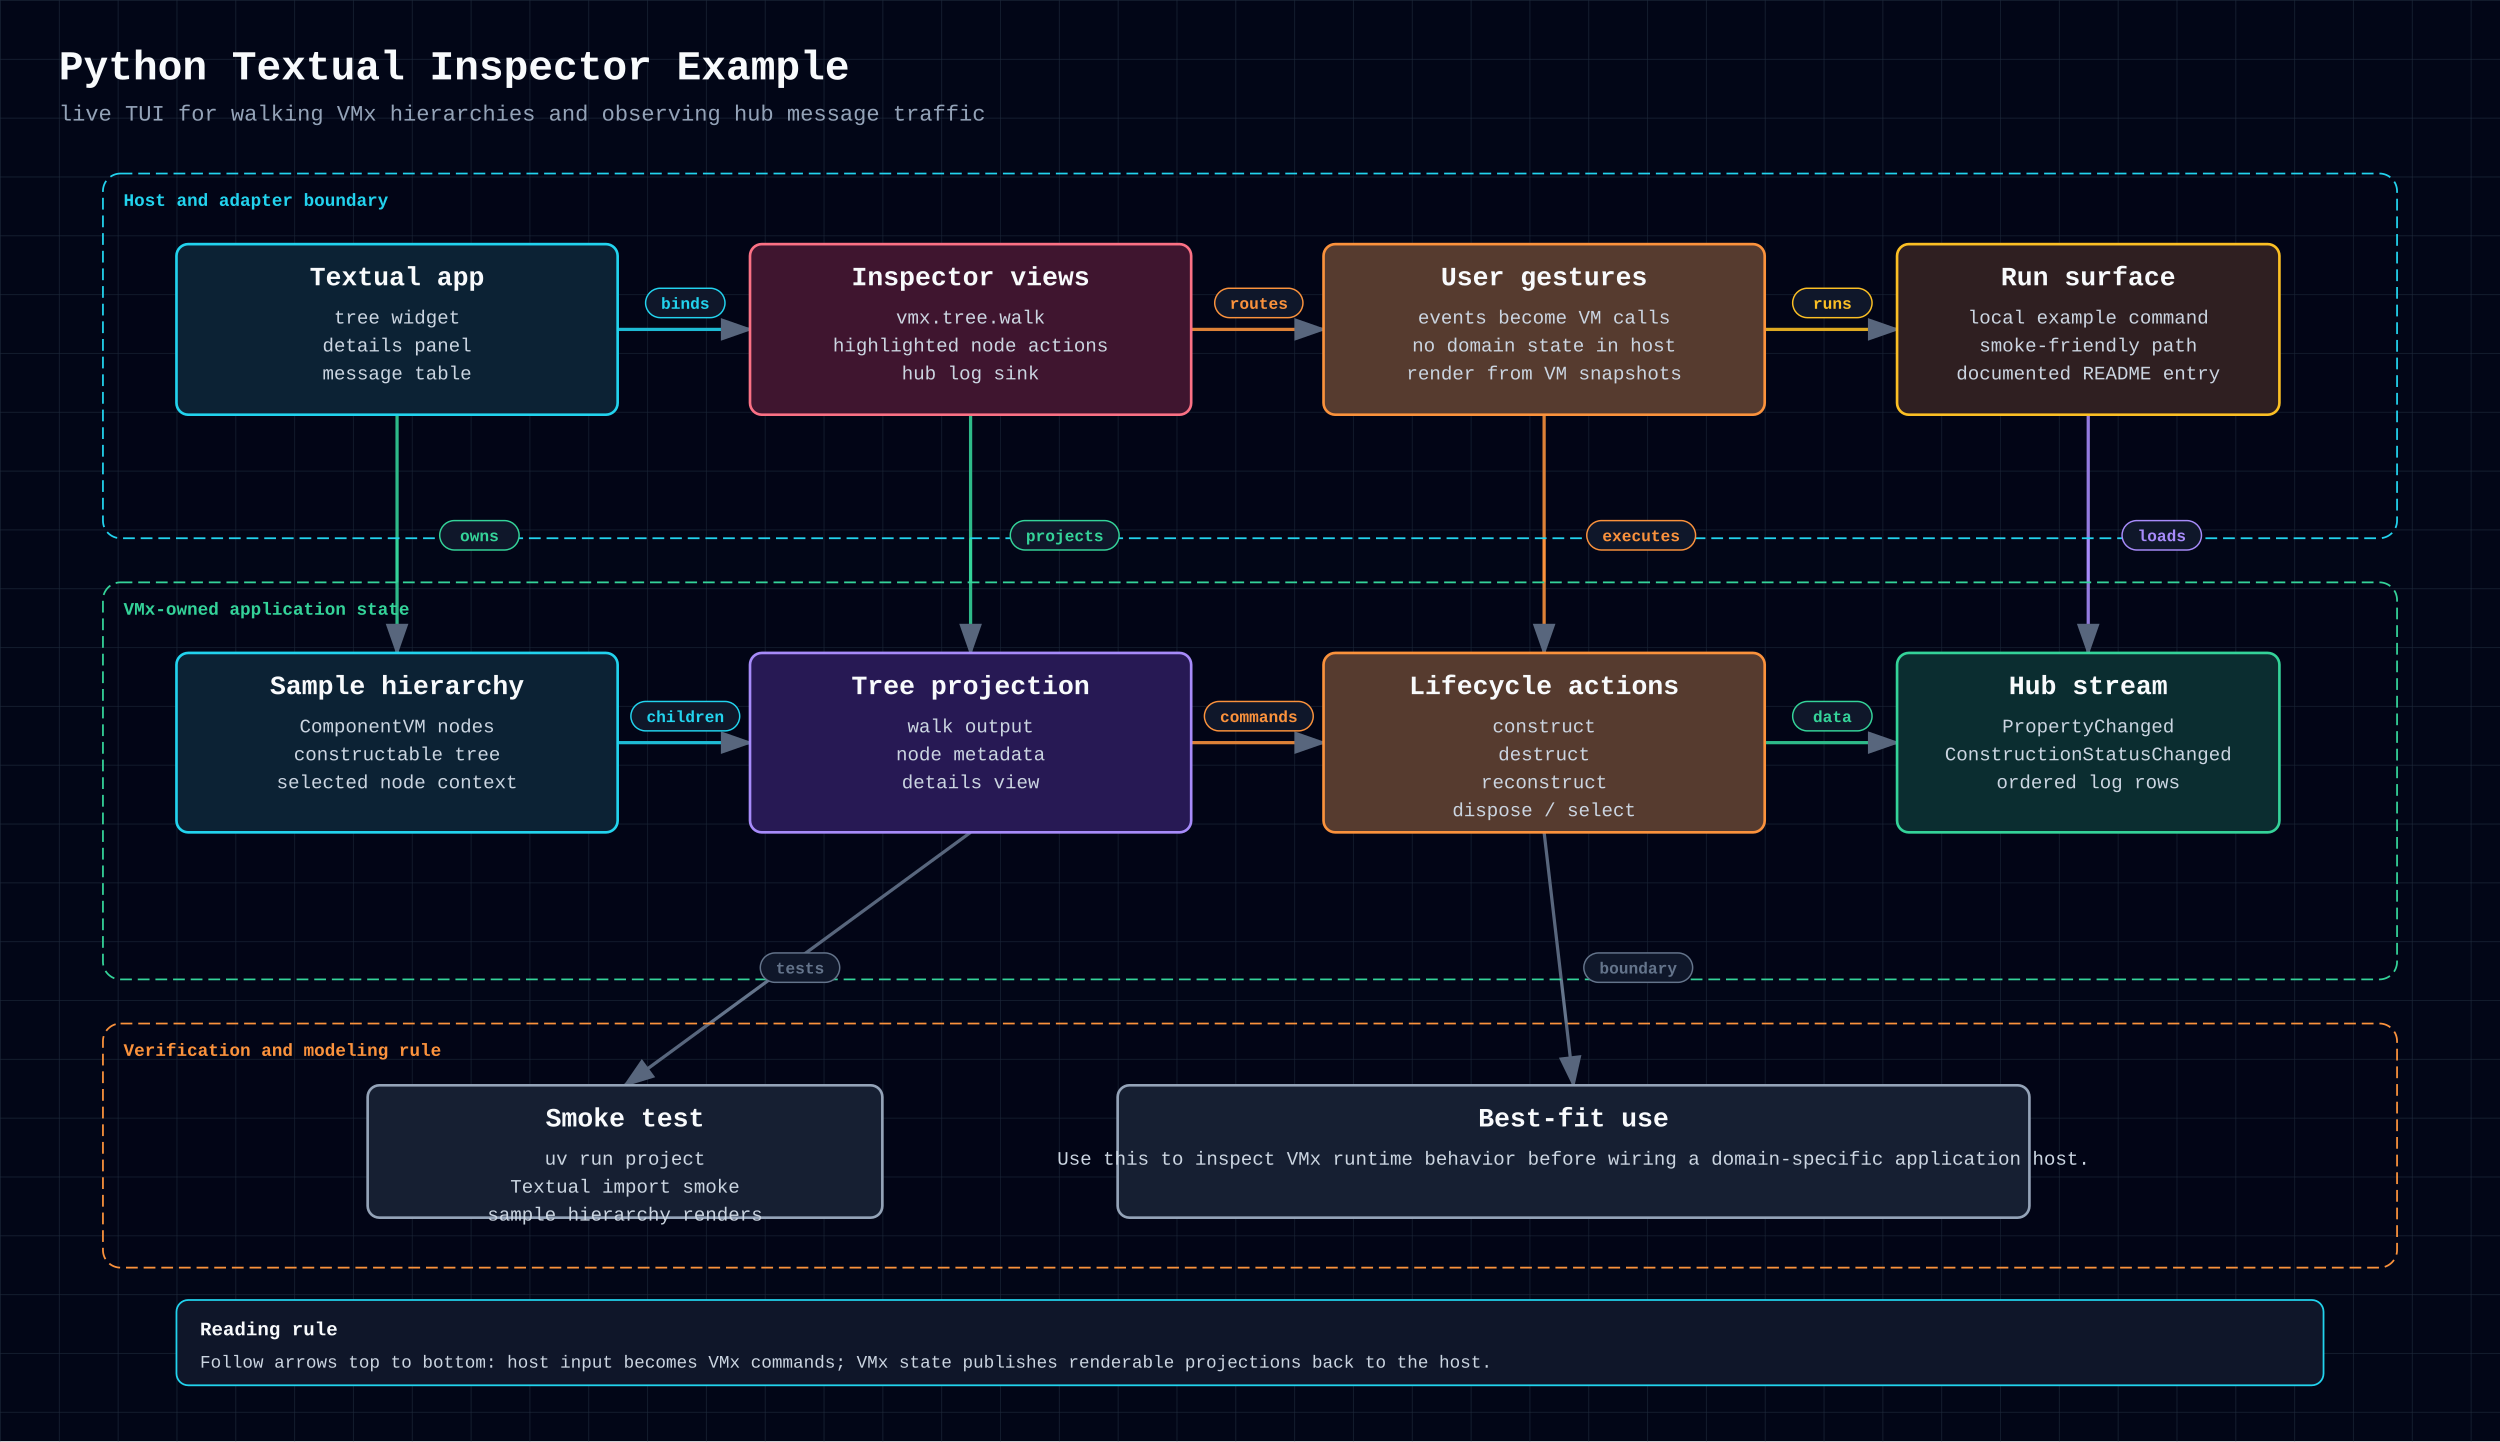
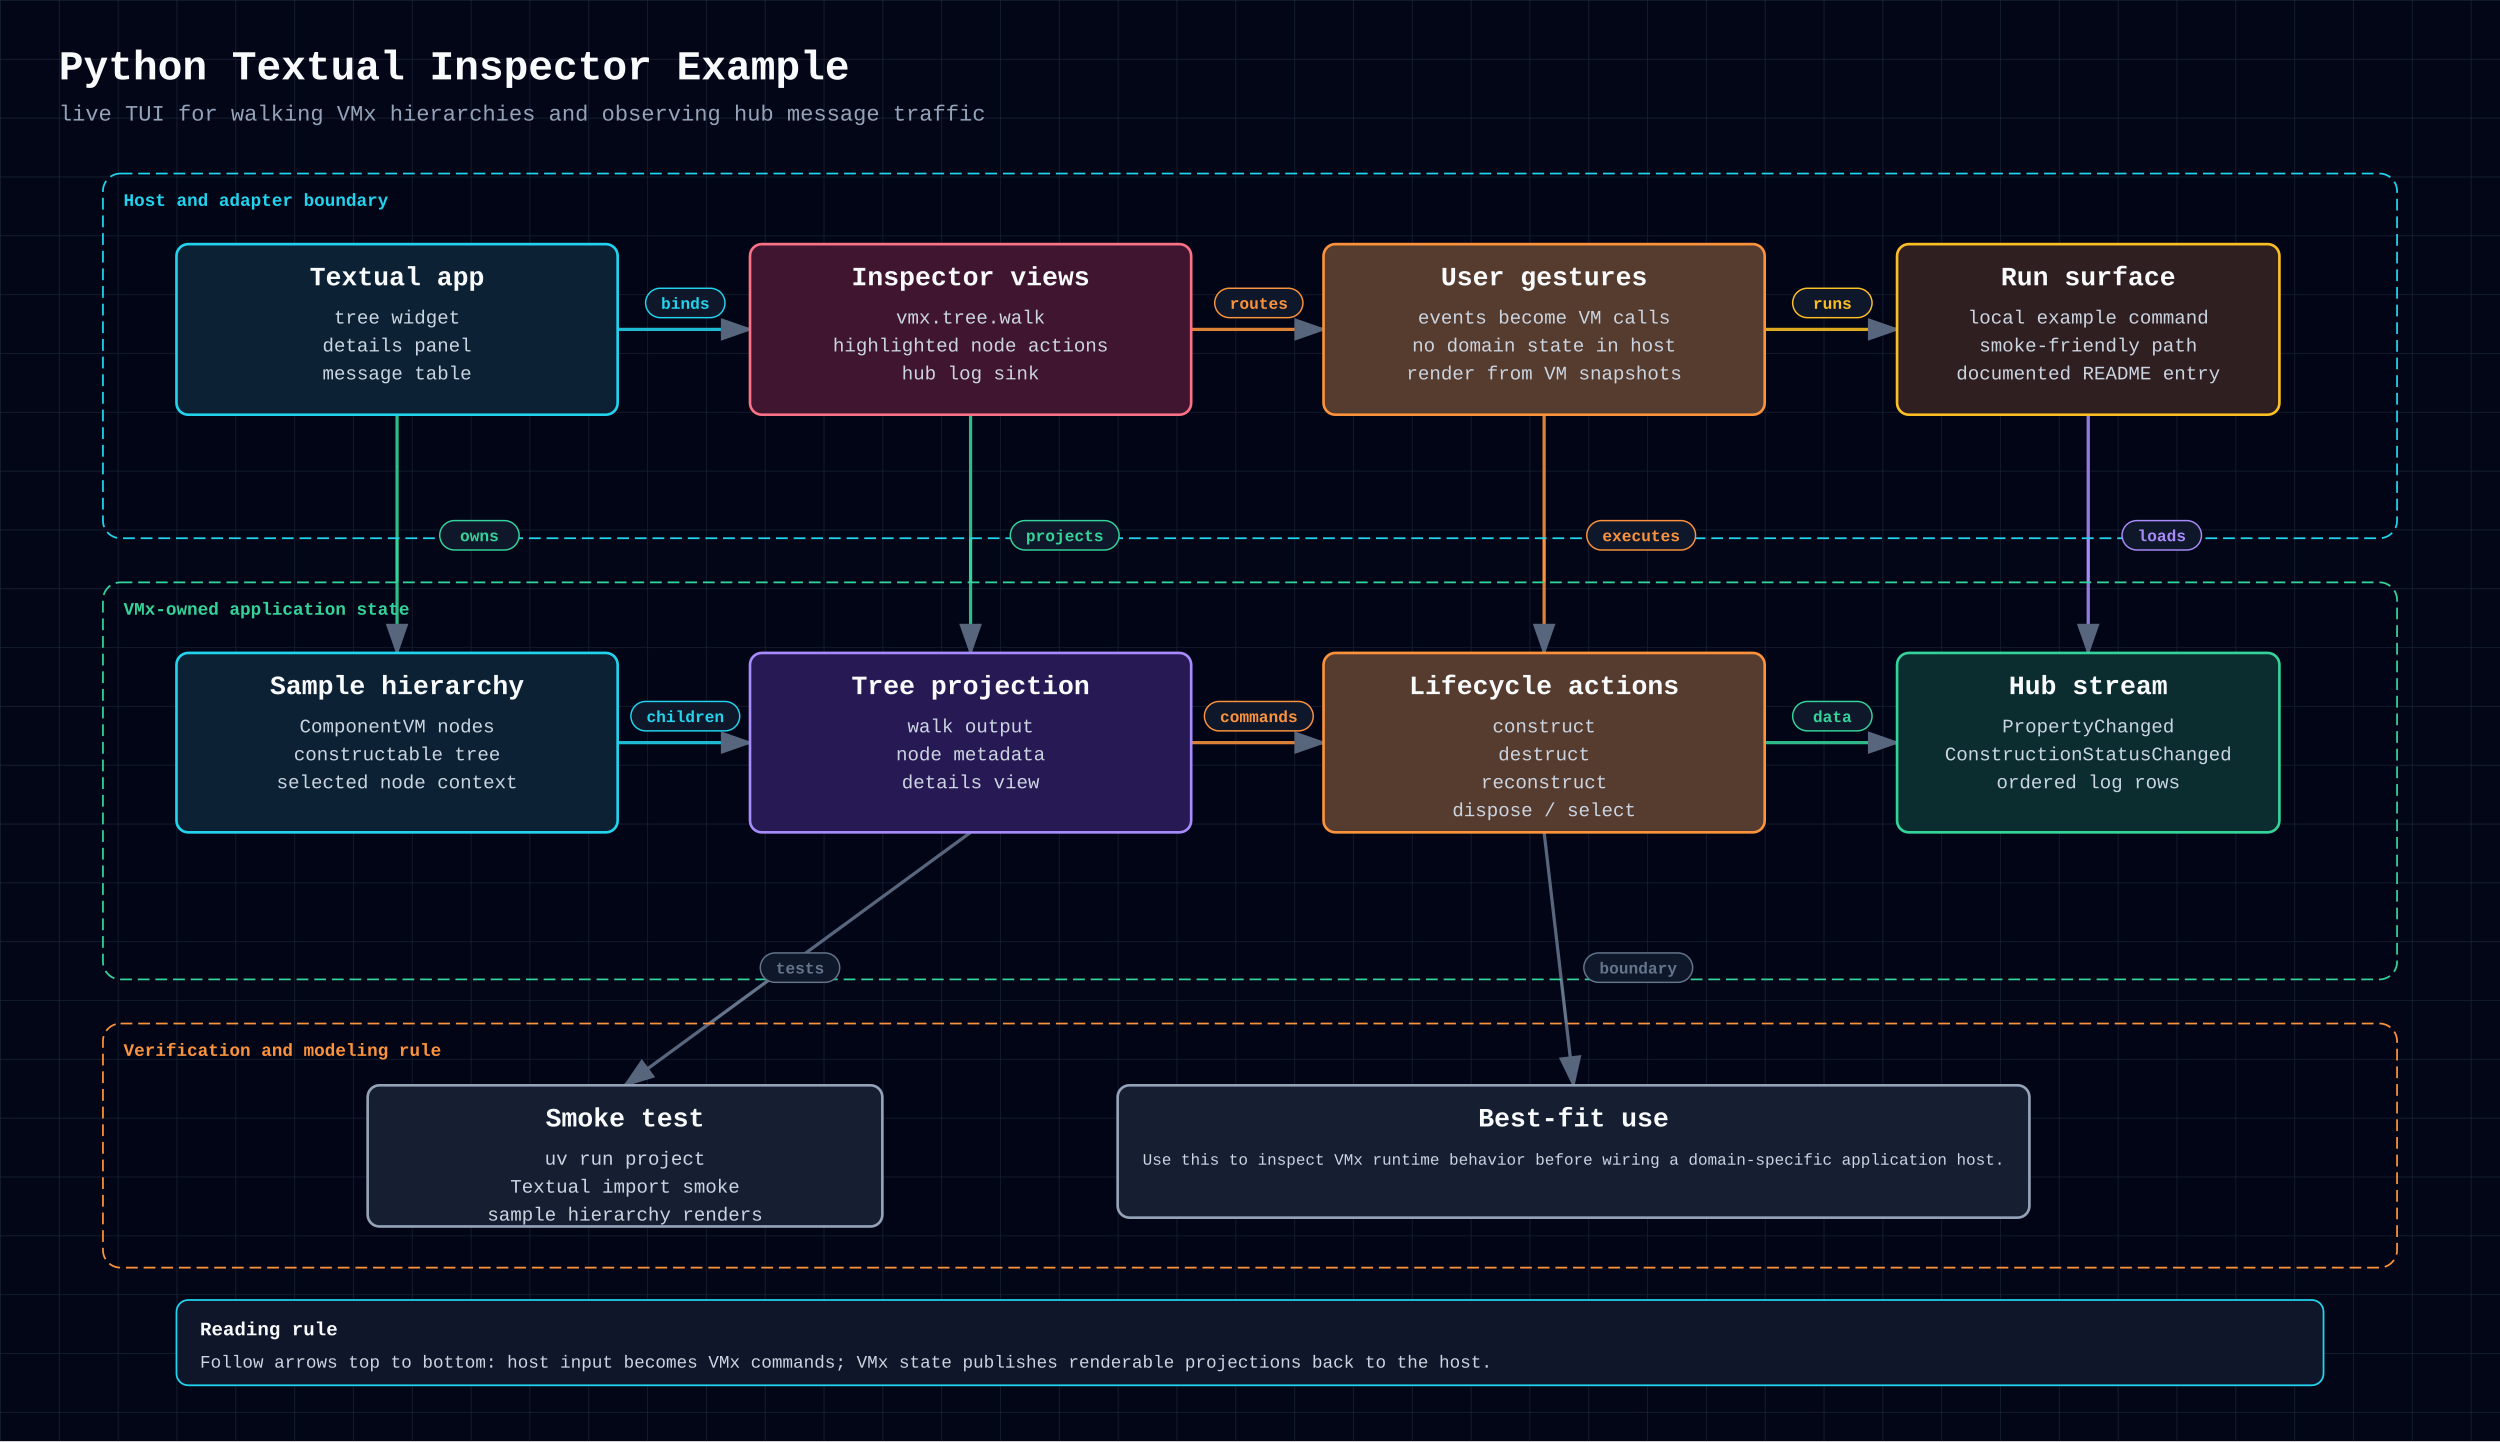
<svg xmlns="http://www.w3.org/2000/svg" width="1700" height="980" viewBox="0 0 1700 980" style="font-family: 'JetBrains Mono', ui-monospace, SFMono-Regular, Menlo, Monaco, Consolas, 'Liberation Mono', 'Courier New', monospace;">
  <defs>
    <style>
      text { font-family: 'JetBrains Mono', ui-monospace, SFMono-Regular, Menlo, Monaco, Consolas, 'Liberation Mono', 'Courier New', monospace; }
    </style>
    <pattern id="grid" width="40" height="40" patternUnits="userSpaceOnUse">
      <path d="M 40 0 L 0 0 0 40" fill="none" stroke="#1e293b" stroke-width="0.8" />
    </pattern>
    <marker id="arrowhead" markerWidth="10" markerHeight="7" refX="9" refY="3.5" orient="auto">
      <polygon points="0 0, 10 3.5, 0 7" fill="#64748b" />
    </marker>
  </defs>
  <rect width="100%" height="100%" fill="#020617" />
  <rect width="100%" height="100%" fill="url(#grid)" />
  <text x="40" y="54" fill="#f8fafc" font-size="28" font-weight="700" text-anchor="start">Python Textual Inspector Example</text>
  <text x="40" y="82" fill="#94a3b8" font-size="15" font-weight="400" text-anchor="start">live TUI for walking VMx hierarchies and observing hub message traffic</text>
  <polyline points="420,224 510,224" fill="none" stroke="#22d3ee" stroke-width="2.2" marker-end="url(#arrowhead)" />
  <polyline points="810,224 900,224" fill="none" stroke="#fb923c" stroke-width="2.2" marker-end="url(#arrowhead)" />
  <polyline points="1200,224 1290,224" fill="none" stroke="#fbbf24" stroke-width="2.2" marker-end="url(#arrowhead)" />
  <polyline points="270,282 270,444" fill="none" stroke="#34d399" stroke-width="2.2" marker-end="url(#arrowhead)" />
  <polyline points="660,282 660,444" fill="none" stroke="#34d399" stroke-width="2.2" marker-end="url(#arrowhead)" />
  <polyline points="1050,282 1050,444" fill="none" stroke="#fb923c" stroke-width="2.2" marker-end="url(#arrowhead)" />
  <polyline points="1420,282 1420,444" fill="none" stroke="#a78bfa" stroke-width="2.2" marker-end="url(#arrowhead)" />
  <polyline points="420,505 510,505" fill="none" stroke="#22d3ee" stroke-width="2.2" marker-end="url(#arrowhead)" />
  <polyline points="810,505 900,505" fill="none" stroke="#fb923c" stroke-width="2.2" marker-end="url(#arrowhead)" />
  <polyline points="1200,505 1290,505" fill="none" stroke="#34d399" stroke-width="2.2" marker-end="url(#arrowhead)" />
  <polyline points="660,566 425,738" fill="none" stroke="#64748b" stroke-width="2.2" marker-end="url(#arrowhead)" />
  <polyline points="1050,566 1070,738" fill="none" stroke="#64748b" stroke-width="2.2" marker-end="url(#arrowhead)" />
  <rect x="70" y="118" width="1560" height="248" rx="12" fill="rgba(2, 6, 23, 0.12)" stroke="#22d3ee" stroke-width="1.2" stroke-dasharray="8 4" />
  <text x="84" y="140" fill="#22d3ee" font-size="12" font-weight="700" text-anchor="start">Host and adapter boundary</text>
  <rect x="70" y="396" width="1560" height="270" rx="12" fill="rgba(2, 6, 23, 0.12)" stroke="#34d399" stroke-width="1.2" stroke-dasharray="8 4" />
  <text x="84" y="418" fill="#34d399" font-size="12" font-weight="700" text-anchor="start">VMx-owned application state</text>
  <rect x="70" y="696" width="1560" height="166" rx="12" fill="rgba(2, 6, 23, 0.12)" stroke="#fb923c" stroke-width="1.2" stroke-dasharray="8 4" />
  <text x="84" y="718" fill="#fb923c" font-size="12" font-weight="700" text-anchor="start">Verification and modeling rule</text>
  <rect x="120" y="166" width="300" height="116" rx="8" fill="#0f172a" />
  <rect x="120" y="166" width="300" height="116" rx="8" fill="rgba(8, 51, 68, 0.4)" stroke="#22d3ee" stroke-width="1.8" />
  <text x="270" y="194" fill="#f8fafc" font-size="18" font-weight="700" text-anchor="middle">Textual app</text>
  <text x="270" y="220" fill="#cbd5e1" font-size="13" font-weight="400" text-anchor="middle">tree widget</text>
  <text x="270" y="239" fill="#cbd5e1" font-size="13" font-weight="400" text-anchor="middle">details panel</text>
  <text x="270" y="258" fill="#cbd5e1" font-size="13" font-weight="400" text-anchor="middle">message table</text>
  <rect x="510" y="166" width="300" height="116" rx="8" fill="#0f172a" />
  <rect x="510" y="166" width="300" height="116" rx="8" fill="rgba(136, 19, 55, 0.4)" stroke="#fb7185" stroke-width="1.8" />
  <text x="660" y="194" fill="#f8fafc" font-size="18" font-weight="700" text-anchor="middle">Inspector views</text>
  <text x="660" y="220" fill="#cbd5e1" font-size="13" font-weight="400" text-anchor="middle">vmx.tree.walk</text>
  <text x="660" y="239" fill="#cbd5e1" font-size="13" font-weight="400" text-anchor="middle">highlighted node actions</text>
  <text x="660" y="258" fill="#cbd5e1" font-size="13" font-weight="400" text-anchor="middle">hub log sink</text>
  <rect x="900" y="166" width="300" height="116" rx="8" fill="#0f172a" />
  <rect x="900" y="166" width="300" height="116" rx="8" fill="rgba(251, 146, 60, 0.3)" stroke="#fb923c" stroke-width="1.8" />
  <text x="1050" y="194" fill="#f8fafc" font-size="18" font-weight="700" text-anchor="middle">User gestures</text>
  <text x="1050" y="220" fill="#cbd5e1" font-size="13" font-weight="400" text-anchor="middle">events become VM calls</text>
  <text x="1050" y="239" fill="#cbd5e1" font-size="13" font-weight="400" text-anchor="middle">no domain state in host</text>
  <text x="1050" y="258" fill="#cbd5e1" font-size="13" font-weight="400" text-anchor="middle">render from VM snapshots</text>
  <rect x="1290" y="166" width="260" height="116" rx="8" fill="#0f172a" />
  <rect x="1290" y="166" width="260" height="116" rx="8" fill="rgba(120, 53, 15, 0.3)" stroke="#fbbf24" stroke-width="1.8" />
  <text x="1420" y="194" fill="#f8fafc" font-size="18" font-weight="700" text-anchor="middle">Run surface</text>
  <text x="1420" y="220" fill="#cbd5e1" font-size="13" font-weight="400" text-anchor="middle">local example command</text>
  <text x="1420" y="239" fill="#cbd5e1" font-size="13" font-weight="400" text-anchor="middle">smoke-friendly path</text>
  <text x="1420" y="258" fill="#cbd5e1" font-size="13" font-weight="400" text-anchor="middle">documented README entry</text>
  <rect x="120" y="444" width="300" height="122" rx="8" fill="#0f172a" />
  <rect x="120" y="444" width="300" height="122" rx="8" fill="rgba(8, 51, 68, 0.4)" stroke="#22d3ee" stroke-width="1.8" />
  <text x="270" y="472" fill="#f8fafc" font-size="18" font-weight="700" text-anchor="middle">Sample hierarchy</text>
  <text x="270" y="498" fill="#cbd5e1" font-size="13" font-weight="400" text-anchor="middle">ComponentVM nodes</text>
  <text x="270" y="517" fill="#cbd5e1" font-size="13" font-weight="400" text-anchor="middle">constructable tree</text>
  <text x="270" y="536" fill="#cbd5e1" font-size="13" font-weight="400" text-anchor="middle">selected node context</text>
  <rect x="510" y="444" width="300" height="122" rx="8" fill="#0f172a" />
  <rect x="510" y="444" width="300" height="122" rx="8" fill="rgba(76, 29, 149, 0.4)" stroke="#a78bfa" stroke-width="1.8" />
  <text x="660" y="472" fill="#f8fafc" font-size="18" font-weight="700" text-anchor="middle">Tree projection</text>
  <text x="660" y="498" fill="#cbd5e1" font-size="13" font-weight="400" text-anchor="middle">walk output</text>
  <text x="660" y="517" fill="#cbd5e1" font-size="13" font-weight="400" text-anchor="middle">node metadata</text>
  <text x="660" y="536" fill="#cbd5e1" font-size="13" font-weight="400" text-anchor="middle">details view</text>
  <rect x="900" y="444" width="300" height="122" rx="8" fill="#0f172a" />
  <rect x="900" y="444" width="300" height="122" rx="8" fill="rgba(251, 146, 60, 0.3)" stroke="#fb923c" stroke-width="1.8" />
  <text x="1050" y="472" fill="#f8fafc" font-size="18" font-weight="700" text-anchor="middle">Lifecycle actions</text>
  <text x="1050" y="498" fill="#cbd5e1" font-size="13" font-weight="400" text-anchor="middle">construct</text>
  <text x="1050" y="517" fill="#cbd5e1" font-size="13" font-weight="400" text-anchor="middle">destruct</text>
  <text x="1050" y="536" fill="#cbd5e1" font-size="13" font-weight="400" text-anchor="middle">reconstruct</text>
  <text x="1050" y="555" fill="#cbd5e1" font-size="13" font-weight="400" text-anchor="middle">dispose / select</text>
  <rect x="1290" y="444" width="260" height="122" rx="8" fill="#0f172a" />
  <rect x="1290" y="444" width="260" height="122" rx="8" fill="rgba(6, 78, 59, 0.4)" stroke="#34d399" stroke-width="1.8" />
  <text x="1420" y="472" fill="#f8fafc" font-size="18" font-weight="700" text-anchor="middle">Hub stream</text>
  <text x="1420" y="498" fill="#cbd5e1" font-size="13" font-weight="400" text-anchor="middle">PropertyChanged</text>
  <text x="1420" y="517" fill="#cbd5e1" font-size="13" font-weight="400" text-anchor="middle">ConstructionStatusChanged</text>
  <text x="1420" y="536" fill="#cbd5e1" font-size="13" font-weight="400" text-anchor="middle">ordered log rows</text>
-   <rect x="250" y="738" width="350" height="90" rx="8" fill="#0f172a" />
-   <rect x="250" y="738" width="350" height="90" rx="8" fill="rgba(30, 41, 59, 0.5)" stroke="#94a3b8" stroke-width="1.8" />
+   <rect x="250" y="738" width="350" height="96" rx="8" fill="#0f172a" />
+   <rect x="250" y="738" width="350" height="96" rx="8" fill="rgba(30, 41, 59, 0.5)" stroke="#94a3b8" stroke-width="1.8" />
  <text x="425" y="766" fill="#f8fafc" font-size="18" font-weight="700" text-anchor="middle">Smoke test</text>
  <text x="425" y="792" fill="#cbd5e1" font-size="13" font-weight="400" text-anchor="middle">uv run project</text>
  <text x="425" y="811" fill="#cbd5e1" font-size="13" font-weight="400" text-anchor="middle">Textual import smoke</text>
  <text x="425" y="830" fill="#cbd5e1" font-size="13" font-weight="400" text-anchor="middle">sample hierarchy renders</text>
  <rect x="760" y="738" width="620" height="90" rx="8" fill="#0f172a" />
  <rect x="760" y="738" width="620" height="90" rx="8" fill="rgba(30, 41, 59, 0.5)" stroke="#94a3b8" stroke-width="1.8" />
  <text x="1070" y="766" fill="#f8fafc" font-size="18" font-weight="700" text-anchor="middle">Best-fit use</text>
-   <text x="1070" y="792" fill="#cbd5e1" font-size="13" font-weight="400" text-anchor="middle">Use this to inspect VMx runtime behavior before wiring a domain-specific application host.</text>
+   <text x="1070" y="792" fill="#cbd5e1" font-size="10.85" font-weight="400" text-anchor="middle">Use this to inspect VMx runtime behavior before wiring a domain-specific application host.</text>
  <rect x="120" y="884" width="1460" height="58" rx="8" fill="#0f172a" />
  <rect x="120" y="884" width="1460" height="58" rx="8" fill="rgba(15, 23, 42, 0.94)" stroke="#22d3ee" stroke-width="1.2" />
  <text x="136" y="908" fill="#f8fafc" font-size="13" font-weight="700" text-anchor="start">Reading rule</text>
  <text x="136" y="930" fill="#cbd5e1" font-size="12" font-weight="400" text-anchor="start">Follow arrows top to bottom: host input becomes VMx commands; VMx state publishes renderable projections back to the host.</text>
  <rect x="439" y="196" width="54" height="20" rx="10" fill="#0f172a" stroke="#22d3ee" stroke-width="1" />
  <text x="466" y="210" fill="#22d3ee" font-size="11" font-weight="700" text-anchor="middle">binds</text>
  <rect x="826" y="196" width="60" height="20" rx="10" fill="#0f172a" stroke="#fb923c" stroke-width="1" />
  <text x="856" y="210" fill="#fb923c" font-size="11" font-weight="700" text-anchor="middle">routes</text>
  <rect x="1219" y="196" width="54" height="20" rx="10" fill="#0f172a" stroke="#fbbf24" stroke-width="1" />
  <text x="1246" y="210" fill="#fbbf24" font-size="11" font-weight="700" text-anchor="middle">runs</text>
  <rect x="299" y="354" width="54" height="20" rx="10" fill="#0f172a" stroke="#34d399" stroke-width="1" />
  <text x="326" y="368" fill="#34d399" font-size="11" font-weight="700" text-anchor="middle">owns</text>
  <rect x="687" y="354" width="74" height="20" rx="10" fill="#0f172a" stroke="#34d399" stroke-width="1" />
  <text x="724" y="368" fill="#34d399" font-size="11" font-weight="700" text-anchor="middle">projects</text>
  <rect x="1079" y="354" width="74" height="20" rx="10" fill="#0f172a" stroke="#fb923c" stroke-width="1" />
  <text x="1116" y="368" fill="#fb923c" font-size="11" font-weight="700" text-anchor="middle">executes</text>
  <rect x="1443" y="354" width="54" height="20" rx="10" fill="#0f172a" stroke="#a78bfa" stroke-width="1" />
  <text x="1470" y="368" fill="#a78bfa" font-size="11" font-weight="700" text-anchor="middle">loads</text>
  <rect x="429" y="477" width="74" height="20" rx="10" fill="#0f172a" stroke="#22d3ee" stroke-width="1" />
  <text x="466" y="491" fill="#22d3ee" font-size="11" font-weight="700" text-anchor="middle">children</text>
  <rect x="819" y="477" width="74" height="20" rx="10" fill="#0f172a" stroke="#fb923c" stroke-width="1" />
  <text x="856" y="491" fill="#fb923c" font-size="11" font-weight="700" text-anchor="middle">commands</text>
  <rect x="1219" y="477" width="54" height="20" rx="10" fill="#0f172a" stroke="#34d399" stroke-width="1" />
  <text x="1246" y="491" fill="#34d399" font-size="11" font-weight="700" text-anchor="middle">data</text>
  <rect x="517" y="648" width="54" height="20" rx="10" fill="#0f172a" stroke="#64748b" stroke-width="1" />
  <text x="544" y="662" fill="#64748b" font-size="11" font-weight="700" text-anchor="middle">tests</text>
  <rect x="1077" y="648" width="74" height="20" rx="10" fill="#0f172a" stroke="#64748b" stroke-width="1" />
  <text x="1114" y="662" fill="#64748b" font-size="11" font-weight="700" text-anchor="middle">boundary</text>
</svg>
